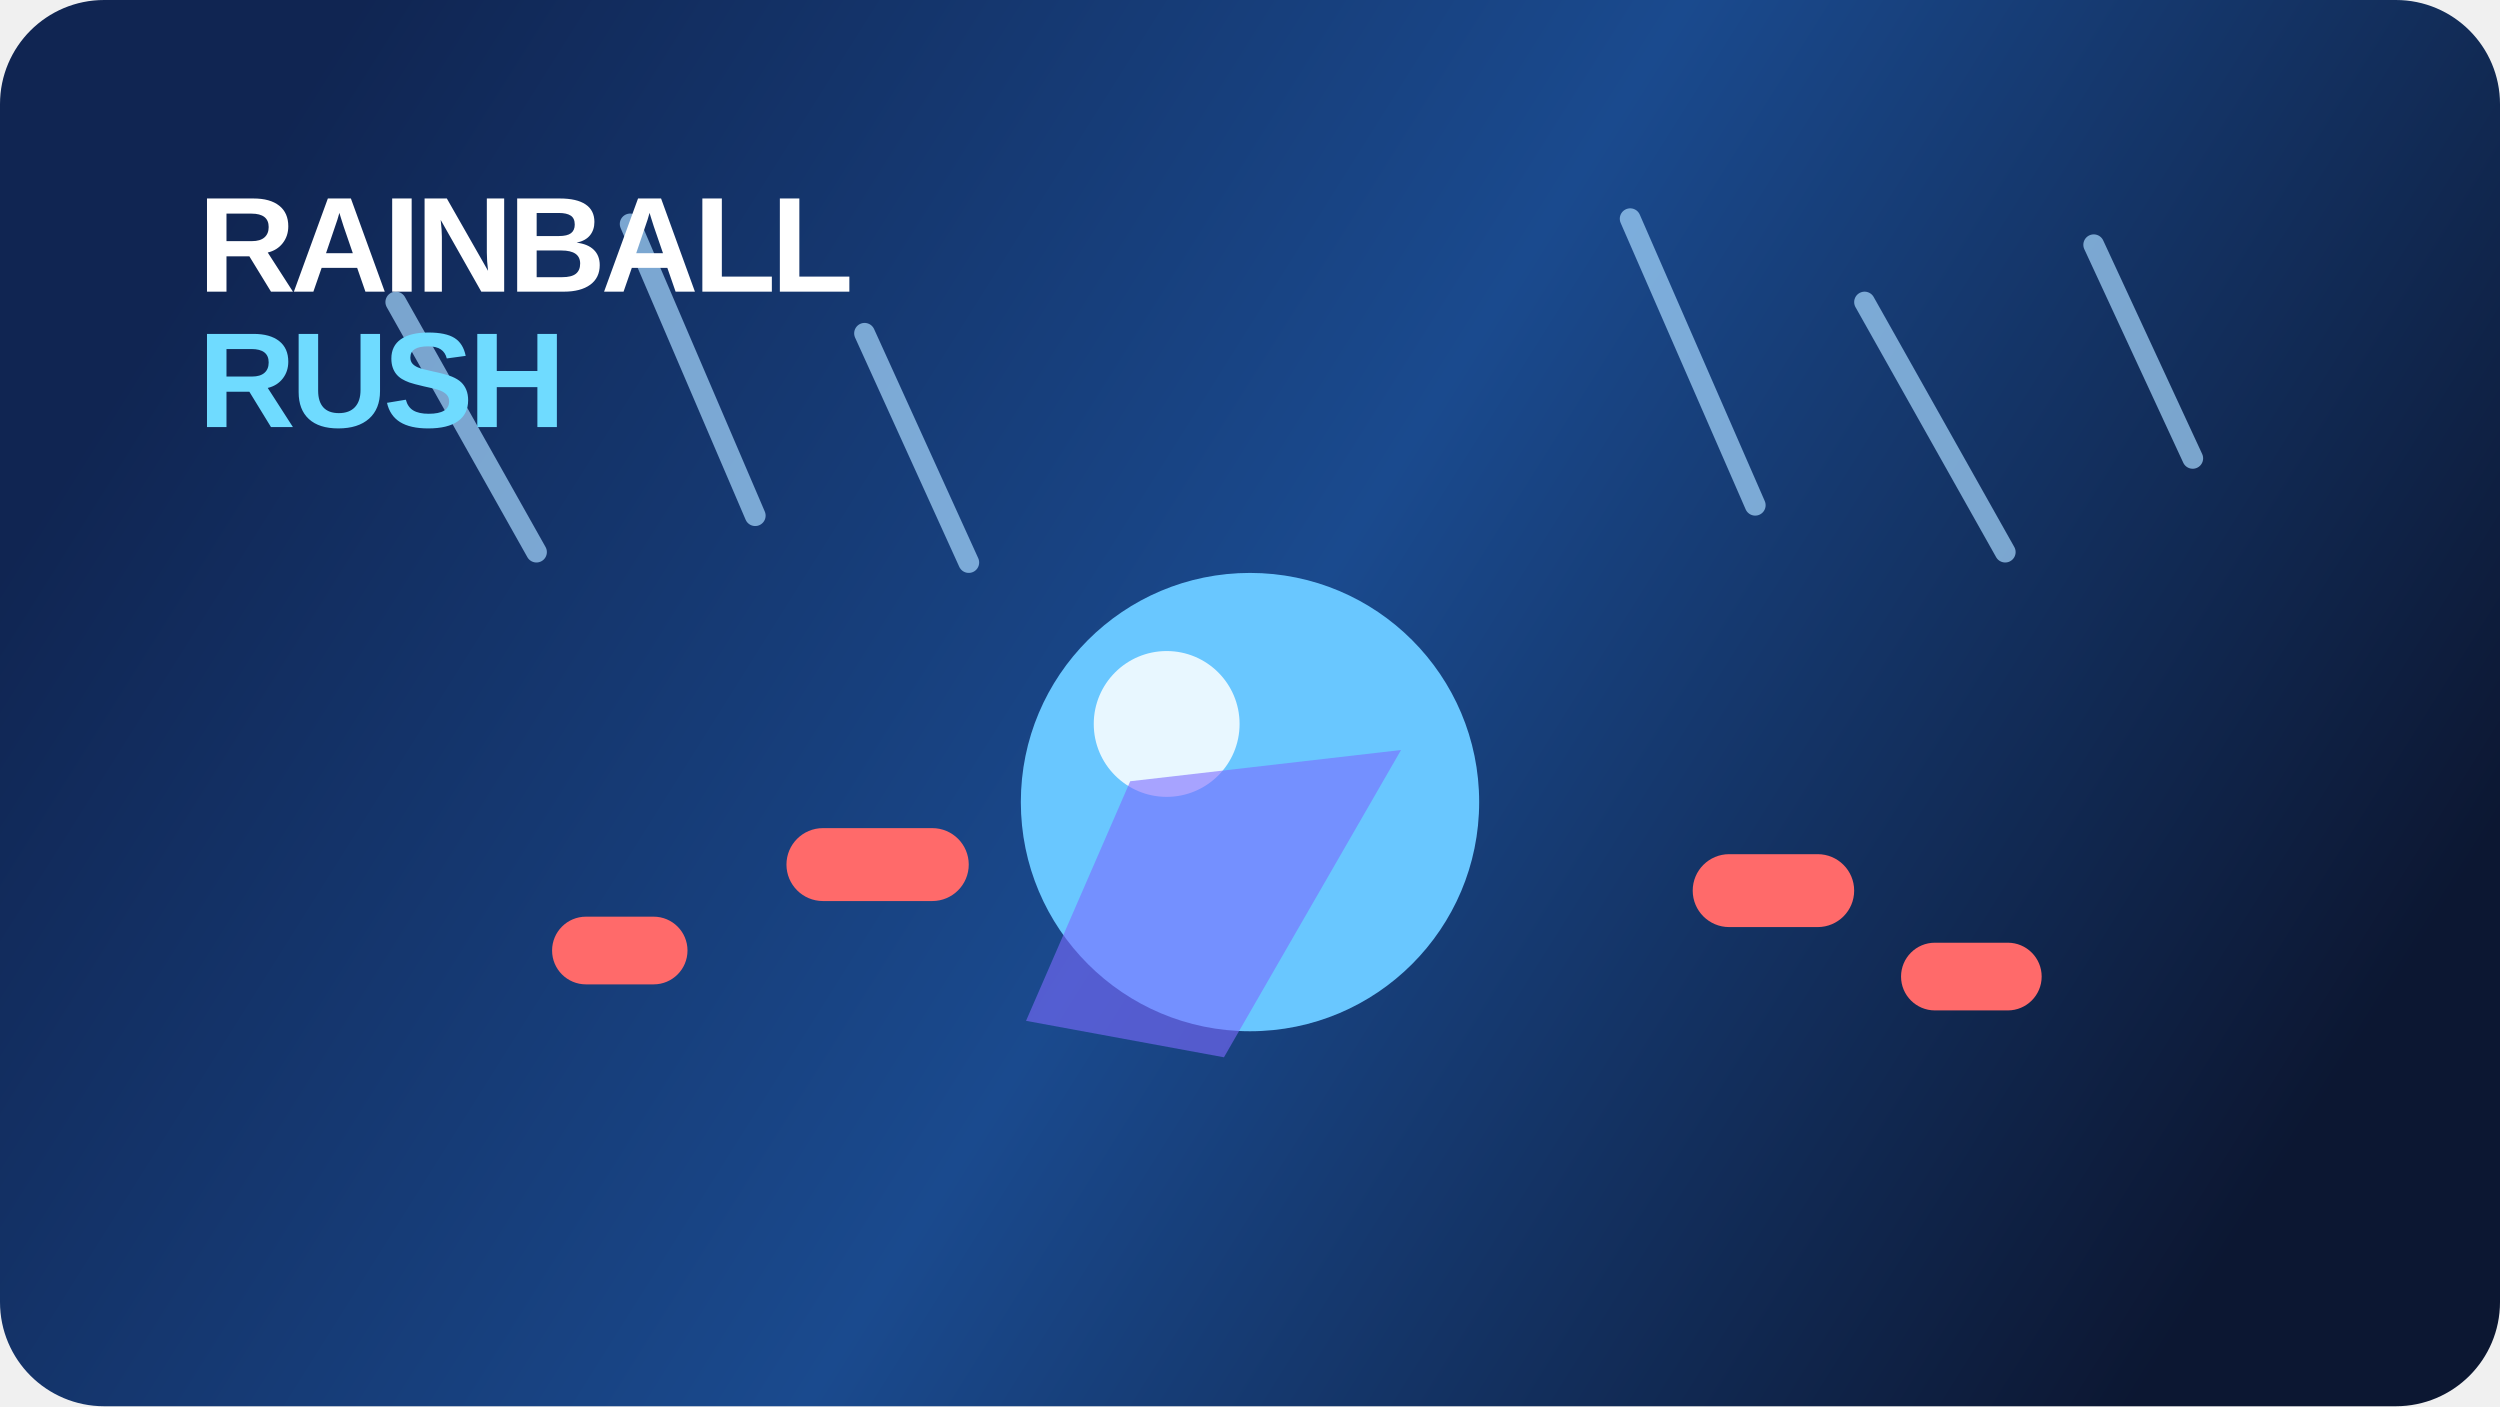
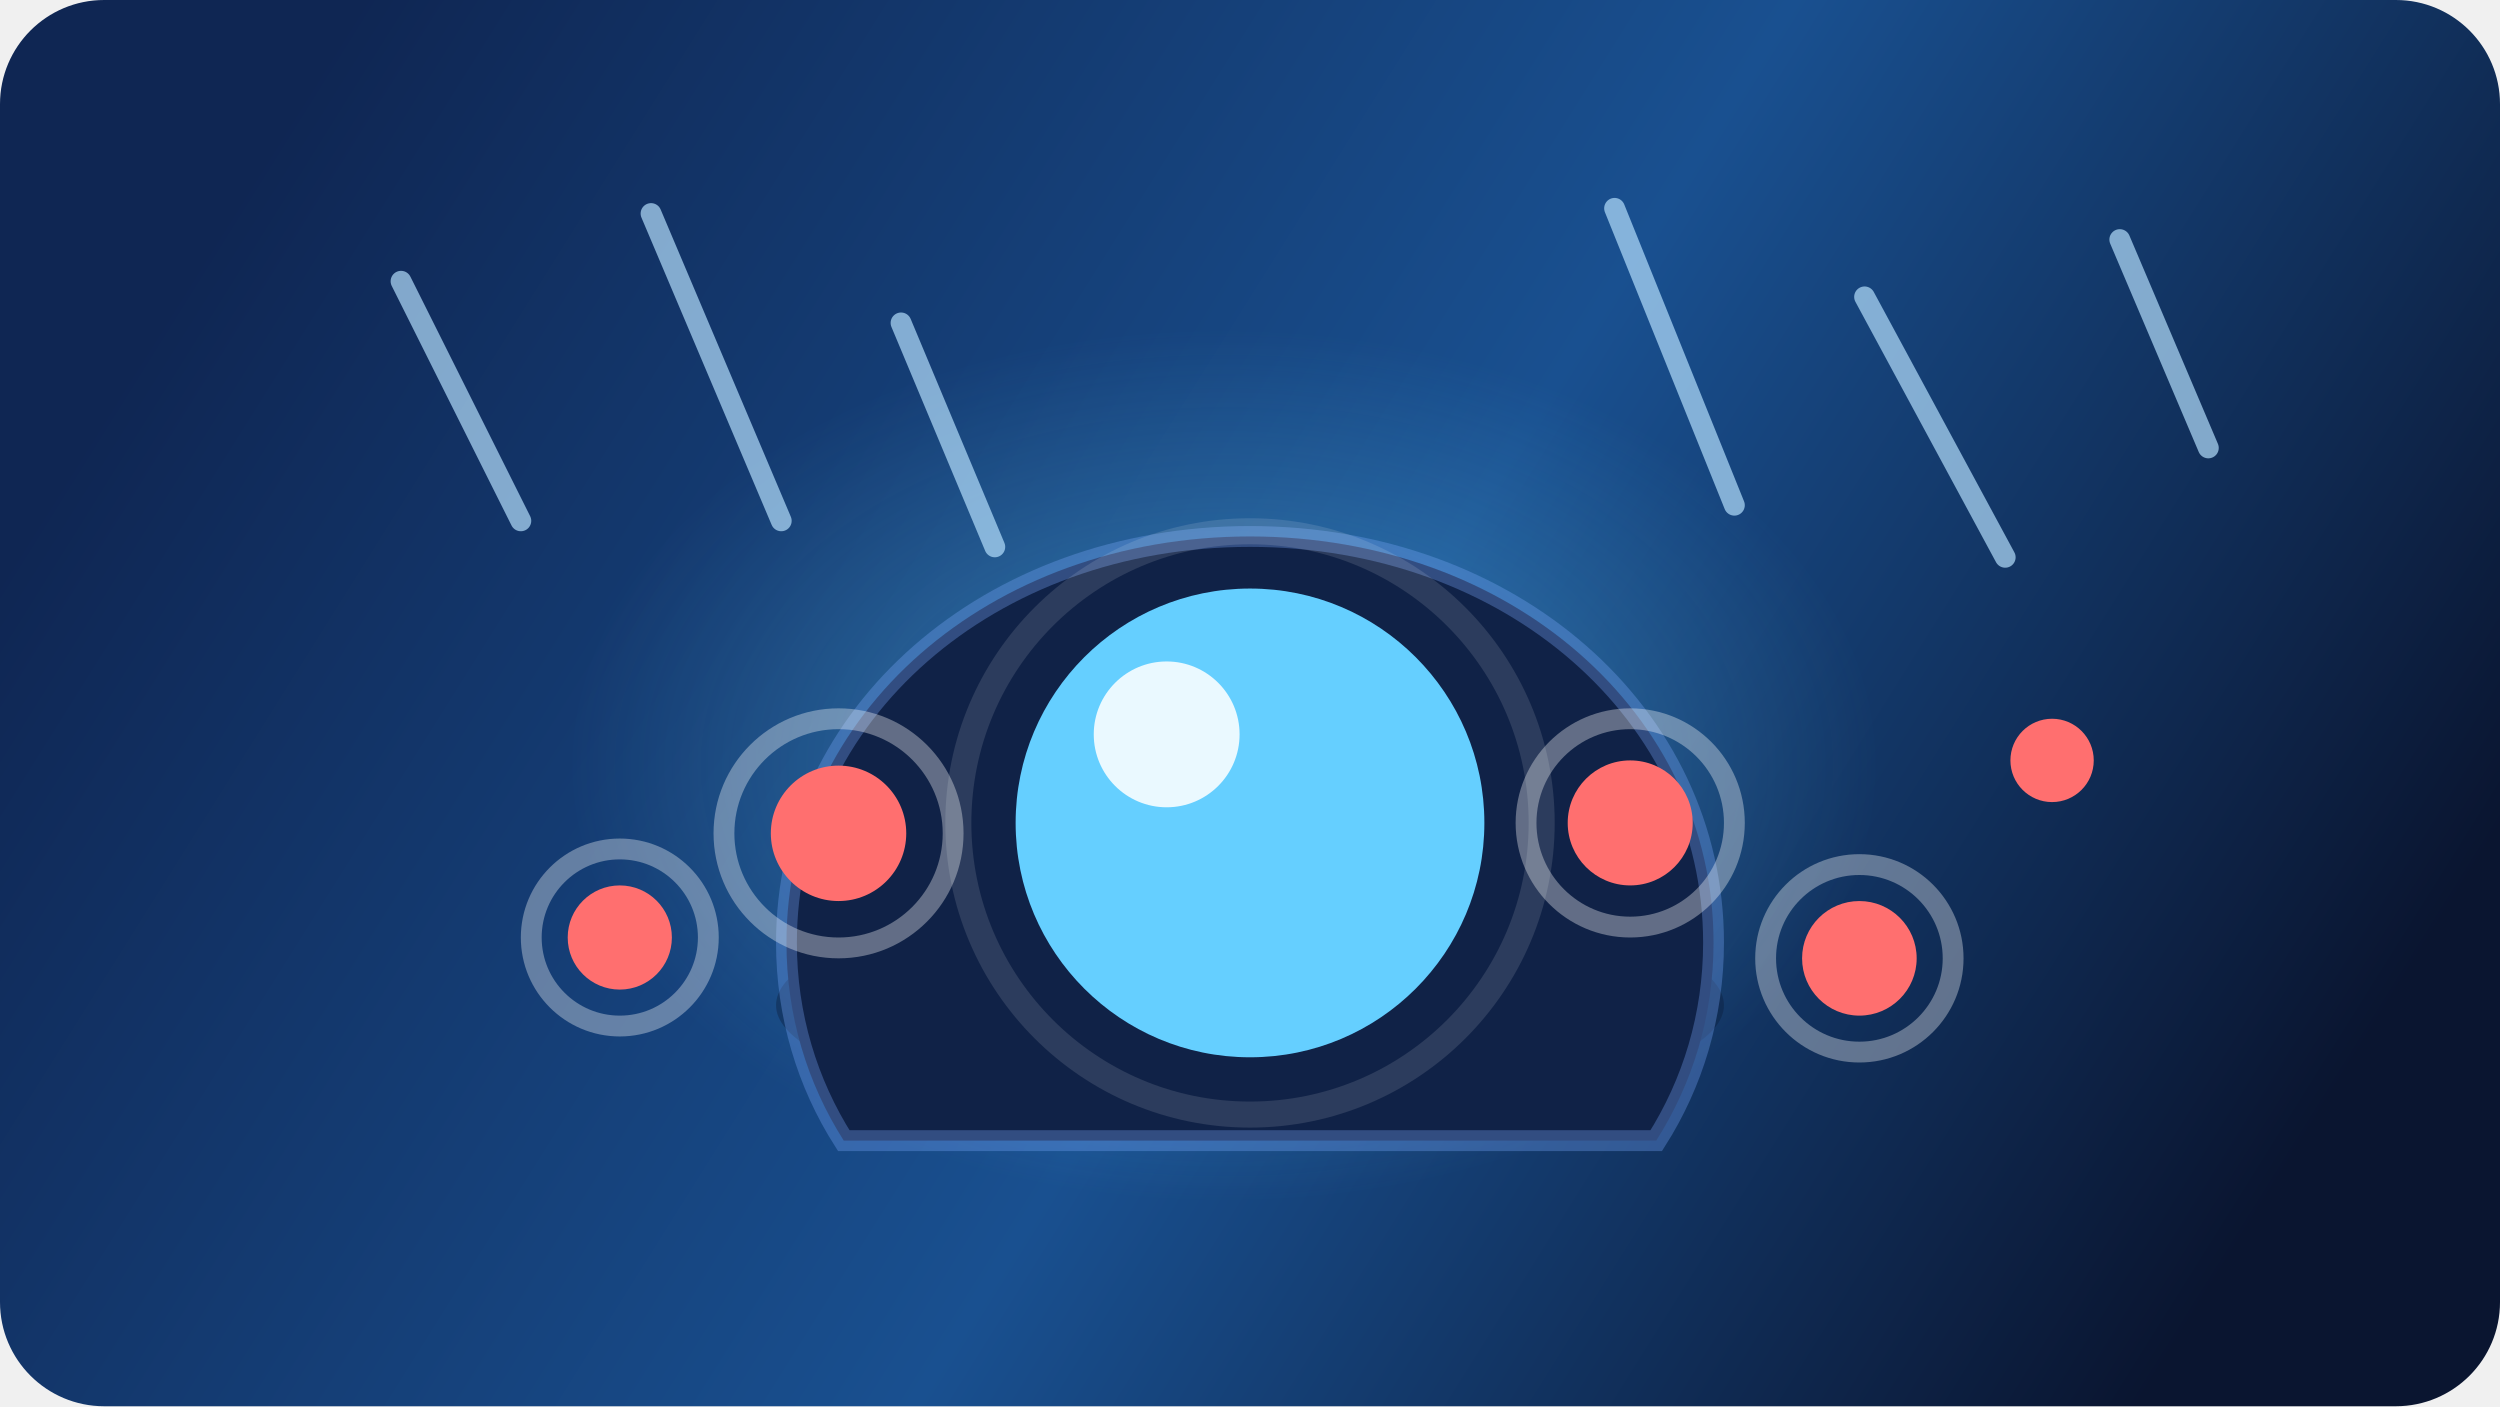
<svg xmlns="http://www.w3.org/2000/svg" viewBox="0 0 960 540" fill="none">
  <defs>
-     <linearGradient id="bg" x1="110" y1="44" x2="842" y2="504" gradientUnits="userSpaceOnUse">
-       <stop stop-color="#102552" />
-       <stop offset=".5" stop-color="#1A4A8E" />
-       <stop offset="1" stop-color="#0C1732" />
+     <linearGradient id="bg" x1="110" y1="44" x2="844" y2="504" gradientUnits="userSpaceOnUse">
+       <stop stop-color="#0F2653" />
+       <stop offset=".54" stop-color="#195090" />
+       <stop offset="1" stop-color="#0A1530" />
    </linearGradient>
+     <radialGradient id="stormGlow" cx="0" cy="0" r="1" gradientTransform="translate(470 294) rotate(90) scale(168 252)" gradientUnits="userSpaceOnUse">
+       <stop stop-color="#6FDBFF" stop-opacity=".36" />
+       <stop offset="1" stop-color="#6FDBFF" stop-opacity="0" />
+     </radialGradient>
  </defs>
  <rect width="960" height="540" rx="40" fill="url(#bg)" />
-   <g opacity=".7" stroke="#A7D8FF" stroke-width="8" stroke-linecap="round">
-     <path d="m152 116 54 96" />
-     <path d="m242 86 48 112" />
-     <path d="m332 128 40 88" />
-     <path d="m626 84 48 110" />
-     <path d="m716 116 54 96" />
-     <path d="m804 94 38 82" />
+   <rect width="960" height="540" rx="40" fill="url(#stormGlow)" />
+   <g opacity=".68" stroke="#B7E2FF" stroke-width="8" stroke-linecap="round">
+     <path d="m154 108 46 92" />
+     <path d="m250 82 50 118" />
+     <path d="m346 124 36 86" />
+     <path d="m620 80 46 114" />
+     <path d="m716 114 54 100" />
+     <path d="m814 92 34 80" />
  </g>
-   <circle cx="480" cy="308" r="88" fill="#69C7FF" />
-   <circle cx="448" cy="278" r="28" fill="#E8F7FF" />
-   <path d="m394 392 40-92 104-12-68 118-76-14Z" fill="#7B6BFF" opacity=".6" />
-   <g fill="#FF6A6A">
-     <rect x="212" y="352" width="52" height="26" rx="13" />
-     <rect x="302" y="318" width="70" height="28" rx="14" />
-     <rect x="650" y="328" width="62" height="28" rx="14" />
-     <rect x="730" y="362" width="54" height="26" rx="13" />
+   <ellipse cx="480" cy="386" rx="182" ry="44" fill="#0C1B39" fill-opacity=".38" />
+   <path d="M302 362c0-88 78-156 178-156s178 68 178 156c0 28-8 54-22 76H324c-14-22-22-48-22-76Z" fill="#102247" stroke="#7CA9FF" stroke-opacity=".32" stroke-width="8" />
+   <circle cx="480" cy="316" r="90" fill="#65CFFF" />
+   <circle cx="448" cy="282" r="28" fill="#EAF9FF" />
+   <circle cx="480" cy="316" r="112" stroke="#FFFFFF" stroke-opacity=".12" stroke-width="10" />
+   <g fill="#FF6F6F">
+     <circle cx="238" cy="360" r="20" />
+     <circle cx="322" cy="320" r="26" />
+     <circle cx="626" cy="316" r="24" />
+     <circle cx="714" cy="368" r="22" />
+     <circle cx="788" cy="292" r="16" />
  </g>
-   <text x="76" y="112" fill="#FFFFFF" font-size="52" font-family="Arial, sans-serif" font-weight="900" letter-spacing="-2">RAINBALL</text>
-   <text x="76" y="164" fill="#6FDBFF" font-size="52" font-family="Arial, sans-serif" font-weight="900" letter-spacing="-2">RUSH</text>
+   <g stroke="#FFFFFF" stroke-opacity=".34" stroke-width="8">
+     <circle cx="238" cy="360" r="34" />
+     <circle cx="322" cy="320" r="44" />
+     <circle cx="626" cy="316" r="40" />
+     <circle cx="714" cy="368" r="36" />
+   </g>
</svg>
